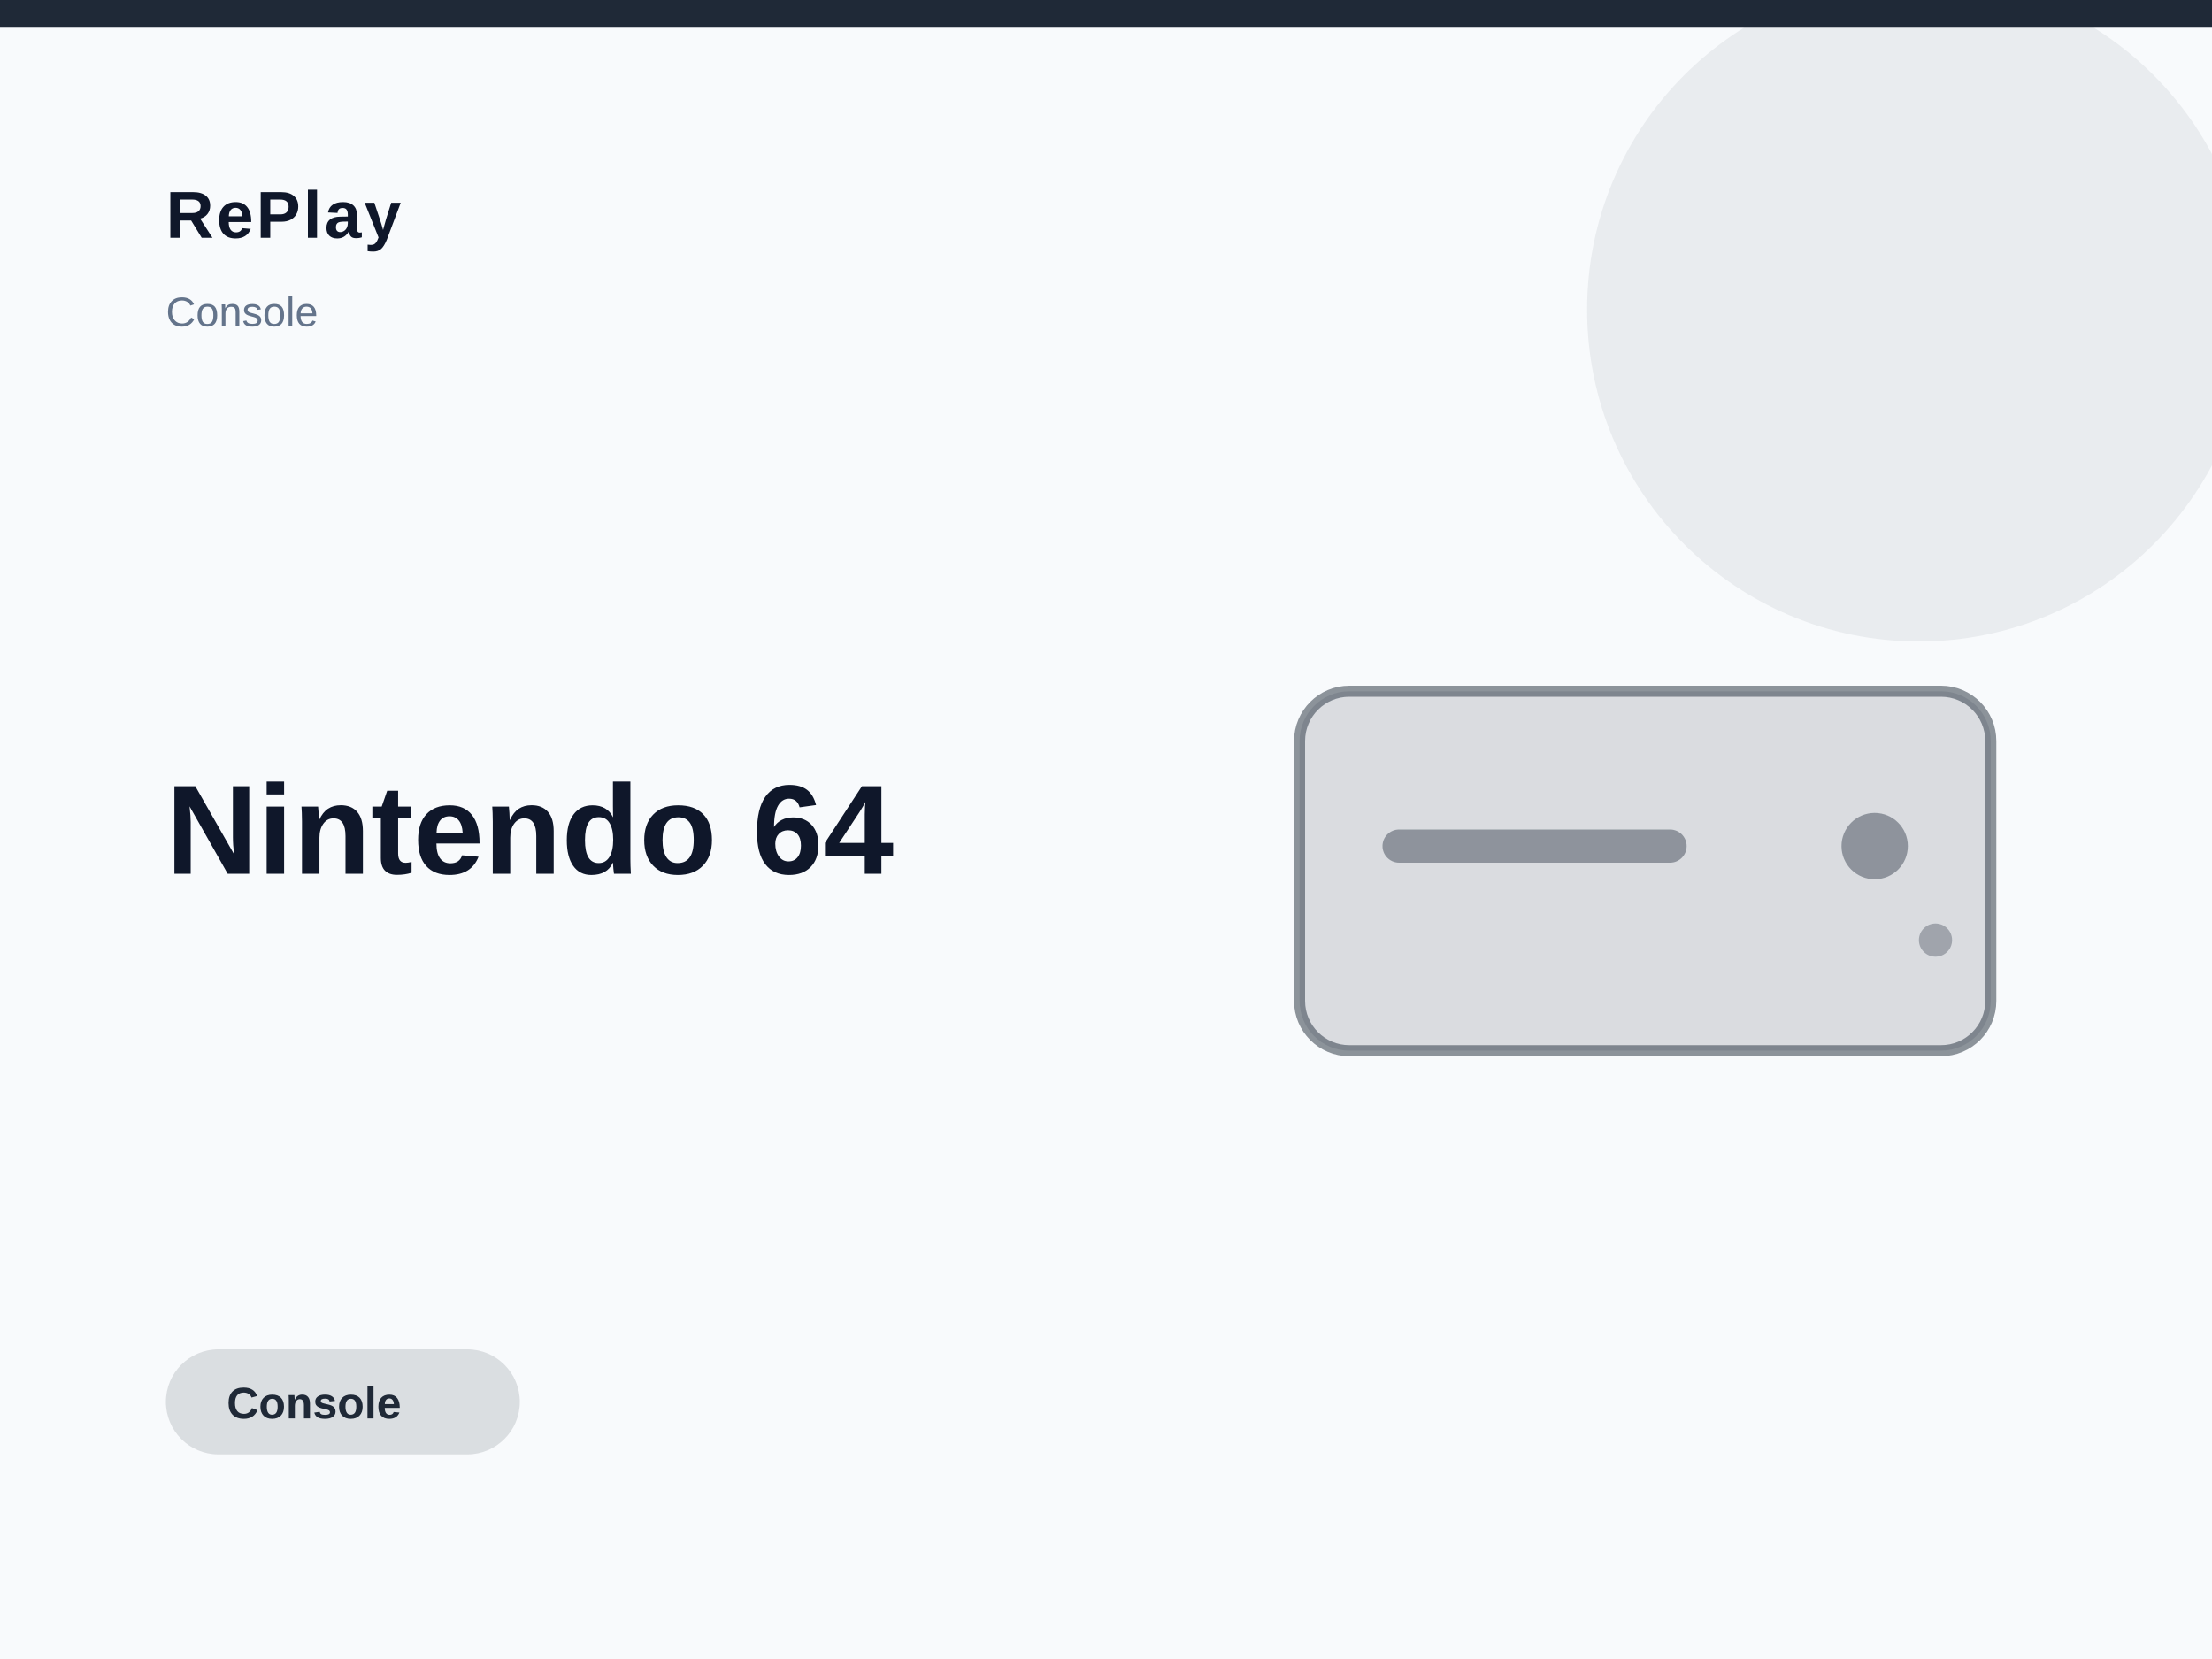
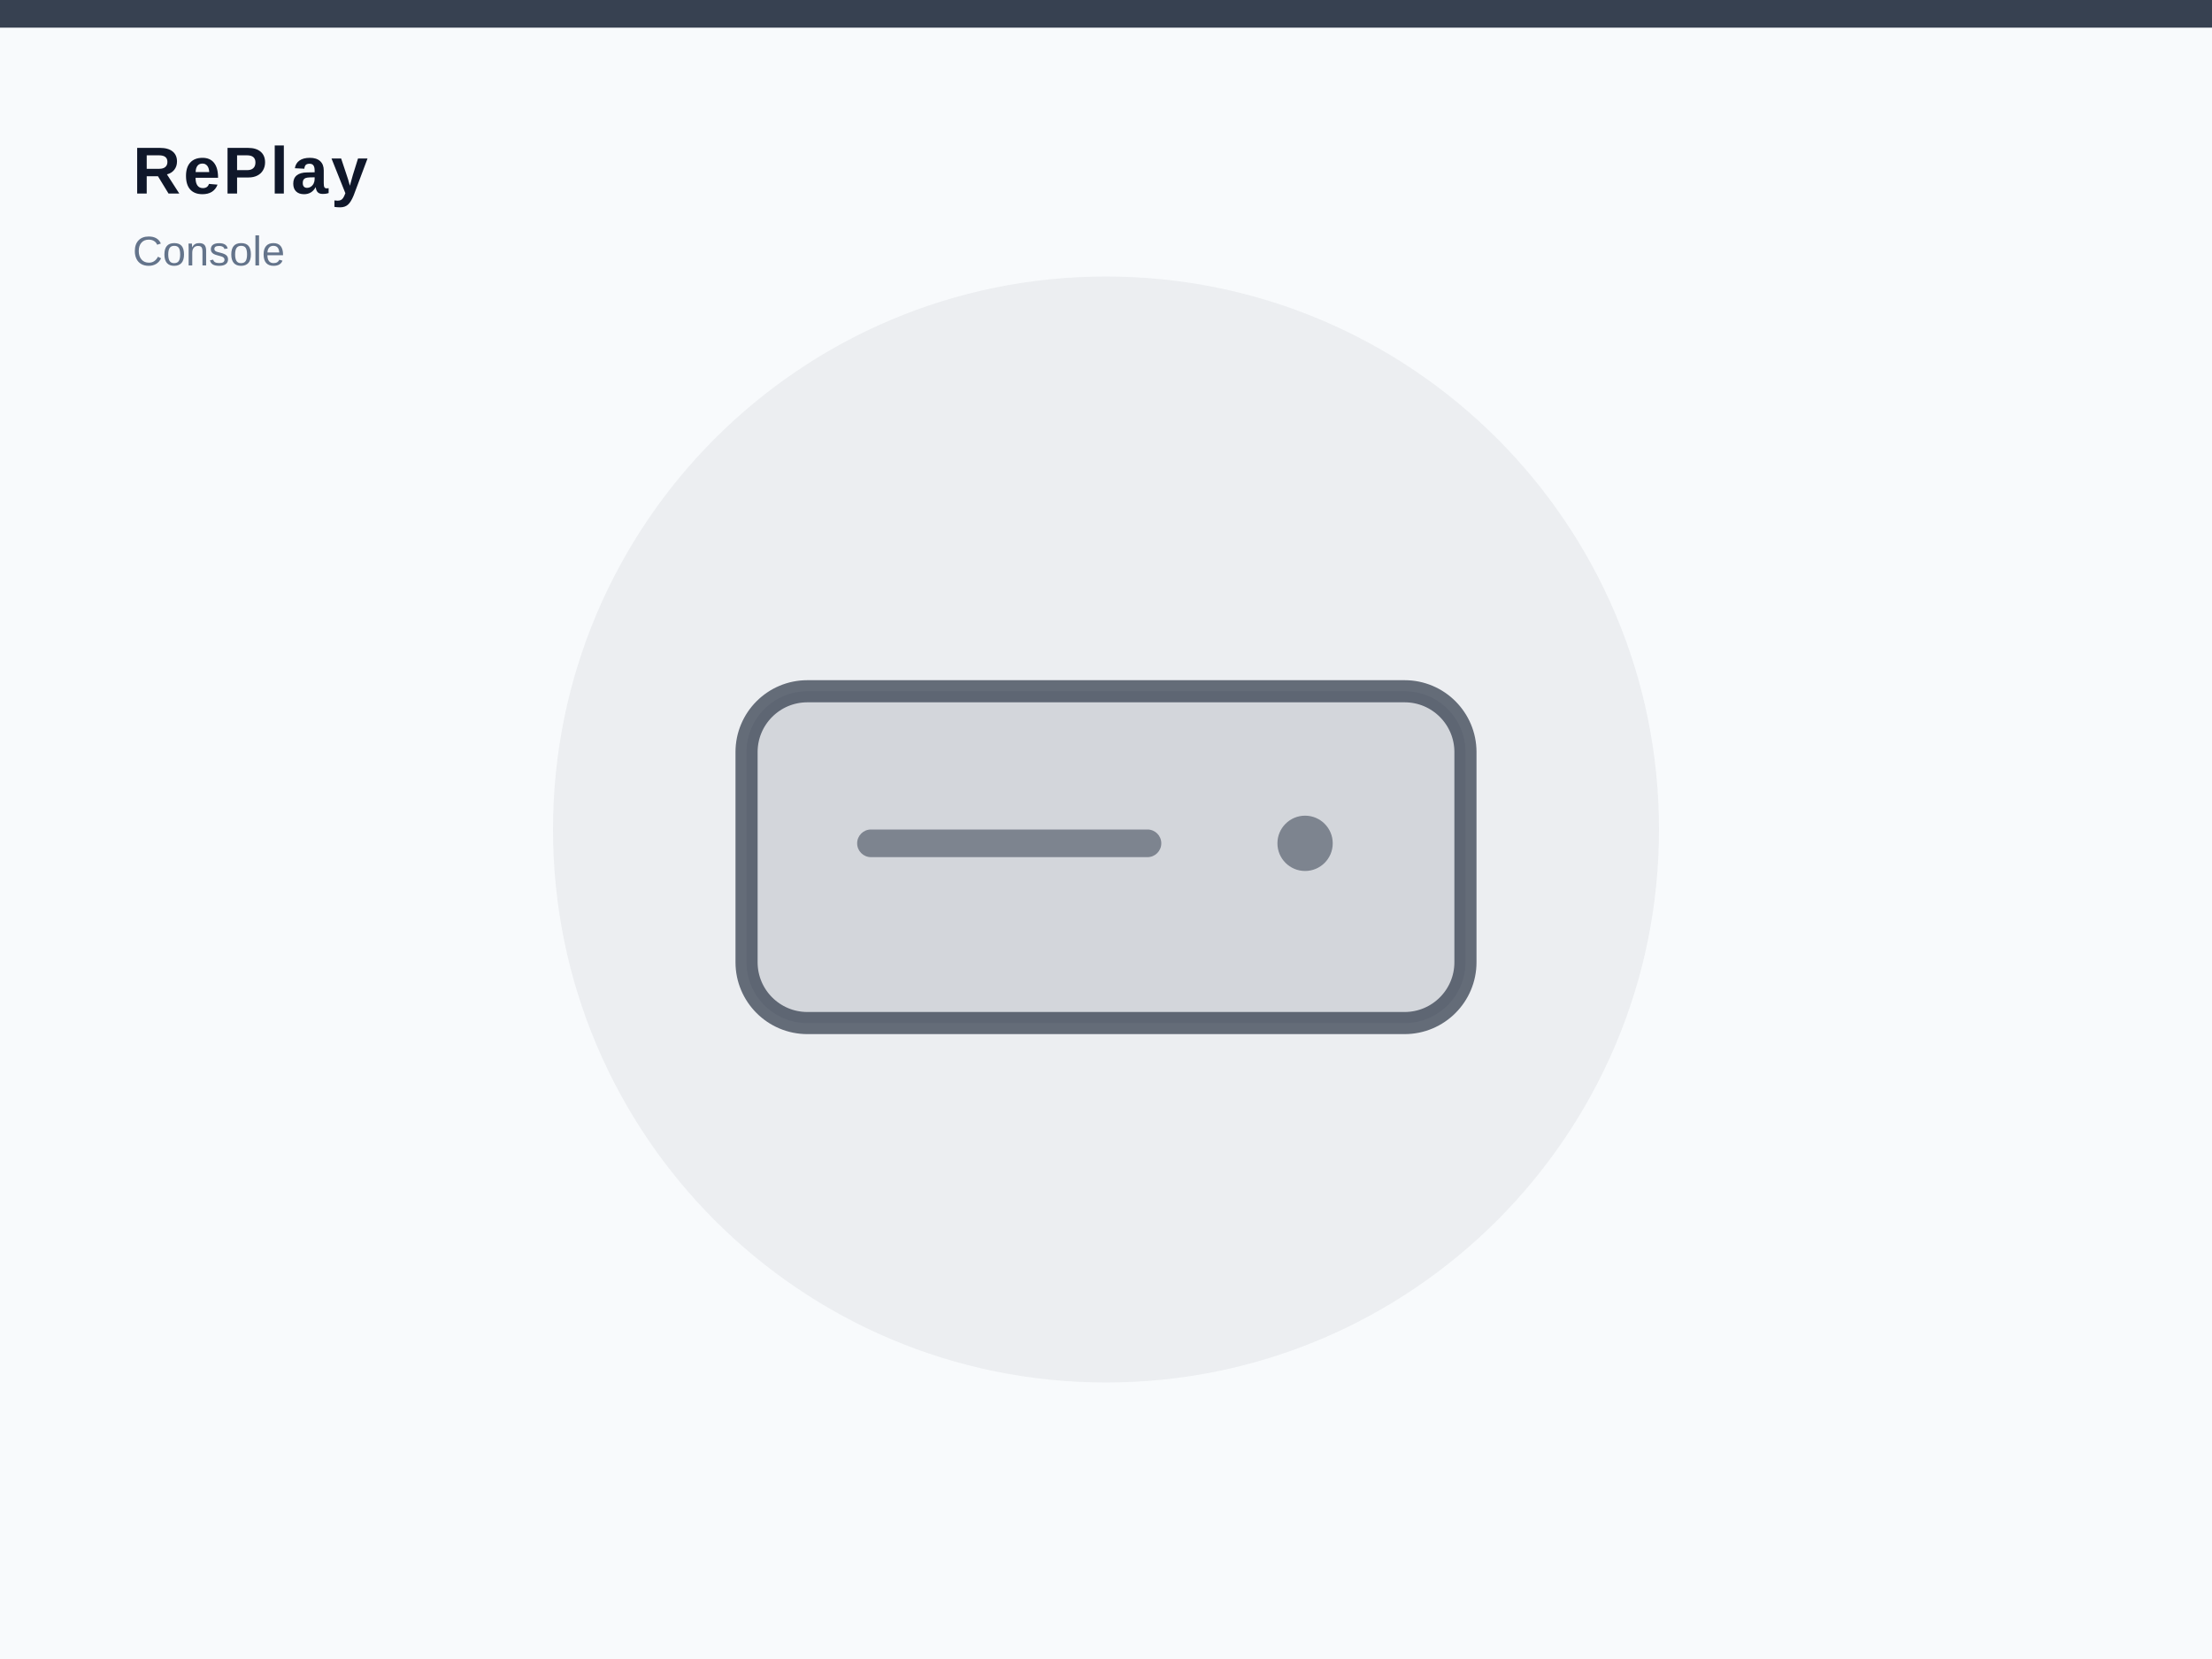
<svg xmlns="http://www.w3.org/2000/svg" viewBox="0 0 800 600" width="800" height="600" role="img" aria-label="Nintendo 64">
  <rect width="800" height="600" fill="#f8fafc" />
-   <rect x="0" y="0" width="800" height="10" fill="#1f2937" />
-   <circle cx="694" cy="112" r="120" fill="#1f2937" opacity="0.07" />
-   <text x="60" y="86" font-family="Arial,Helvetica,sans-serif" font-size="24" font-weight="700" fill="#0f172a" letter-spacing="1">RePlay</text>
-   <text x="60" y="118" font-family="Arial,Helvetica,sans-serif" font-size="15" fill="#64748b">Console</text>
-   <text y="316" font-family="Arial,Helvetica,sans-serif" font-size="46" font-weight="700" fill="#0f172a">
-     <tspan x="60" dy="0">Nintendo 64</tspan>
-   </text>
-   <rect x="60" y="488" width="128" height="38" rx="19" fill="#1f2937" opacity="0.14" />
-   <text x="82" y="513" font-family="Arial,Helvetica,sans-serif" font-size="16" font-weight="600" fill="#1f2937">Console</text>
-   <g opacity="0.9">
-     <rect x="470" y="250" width="250" height="130" rx="18" fill="#1f2937" opacity="0.16" />
-     <rect x="470" y="250" width="250" height="130" rx="18" fill="none" stroke="#1f2937" stroke-width="4" opacity="0.55" />
-     <rect x="500" y="300" width="110" height="12" rx="6" fill="#1f2937" opacity="0.45" />
-     <circle cx="678" cy="306" r="12" fill="#1f2937" opacity="0.45" />
-     <circle cx="700" cy="340" r="6" fill="#1f2937" opacity="0.35" />
+   <rect x="0" y="0" width="800" height="10" fill="#374151" />
+   <circle cx="400" cy="300" r="200" fill="#374151" fill-opacity="0.06" />
+   <g fill="#374151" fill-opacity="0.14" stroke="#374151" stroke-width="8" stroke-opacity="0.75" stroke-linejoin="round" stroke-linecap="round">
+     <rect x="270" y="250" width="260" height="120" rx="22" />
+     <rect x="310" y="300" width="110" height="10" rx="5" fill="#374151" fill-opacity="0.55" stroke="none" />
+     <circle cx="472" cy="305" r="10" fill="#374151" fill-opacity="0.55" stroke="none" />
  </g>
+   <text x="48" y="70" font-family="Arial,Helvetica,sans-serif" font-size="24" font-weight="700" fill="#0f172a" letter-spacing="1">RePlay</text>
+   <text x="48" y="96" font-family="Arial,Helvetica,sans-serif" font-size="15" fill="#64748b">Console</text>
</svg>
